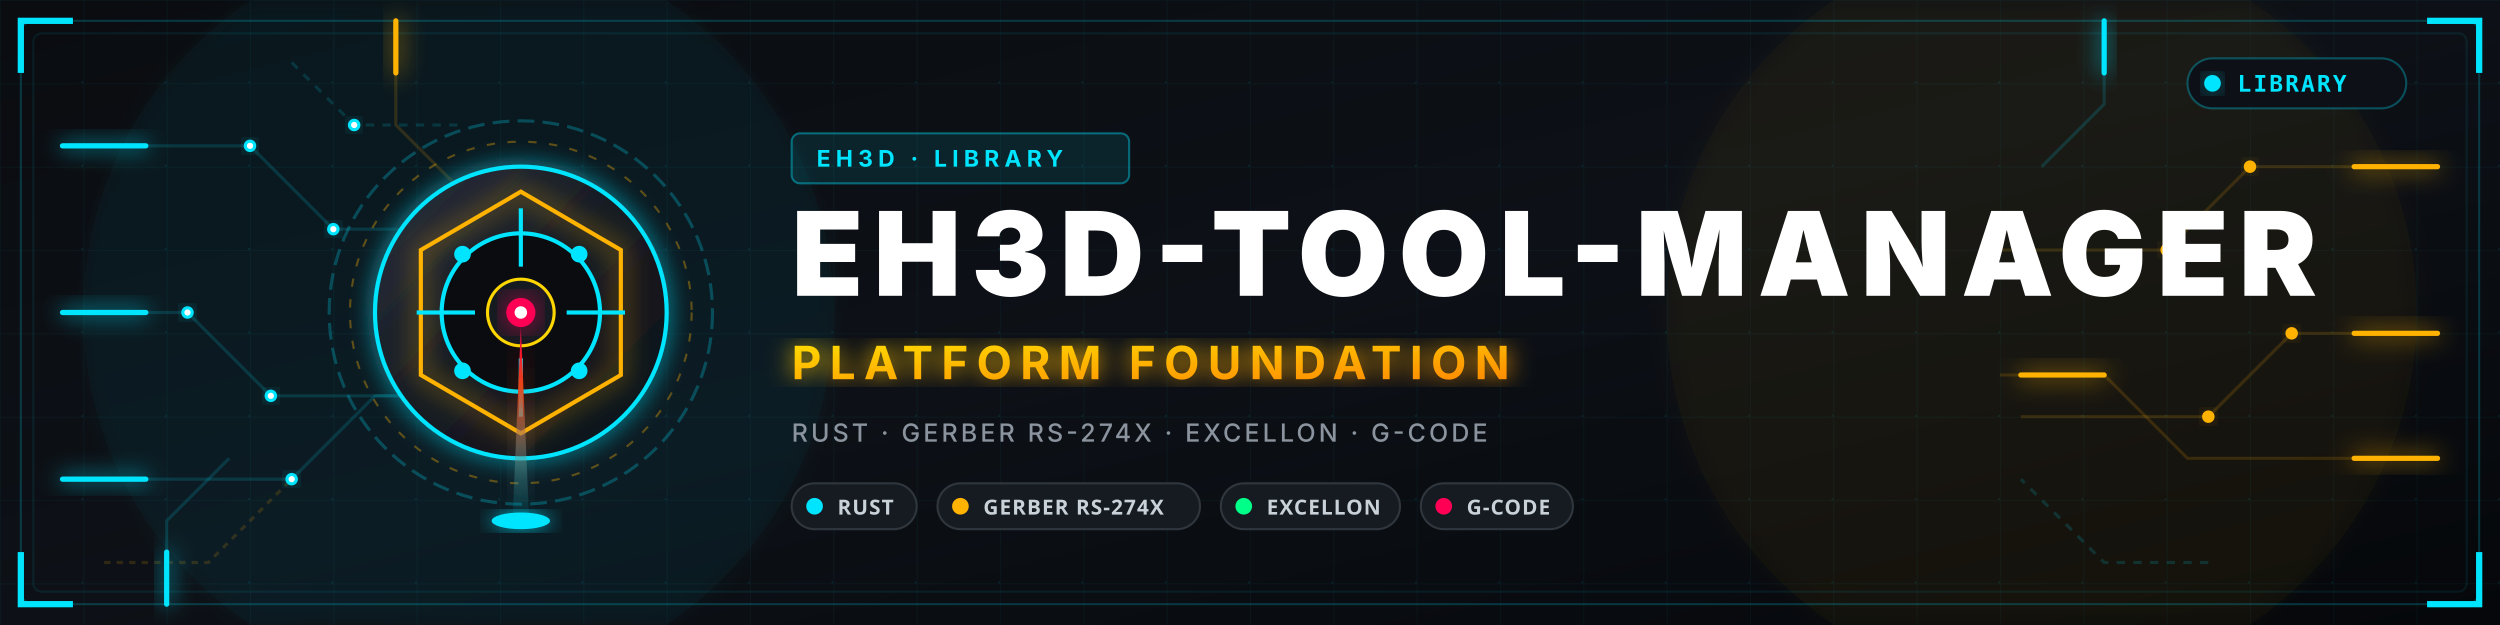
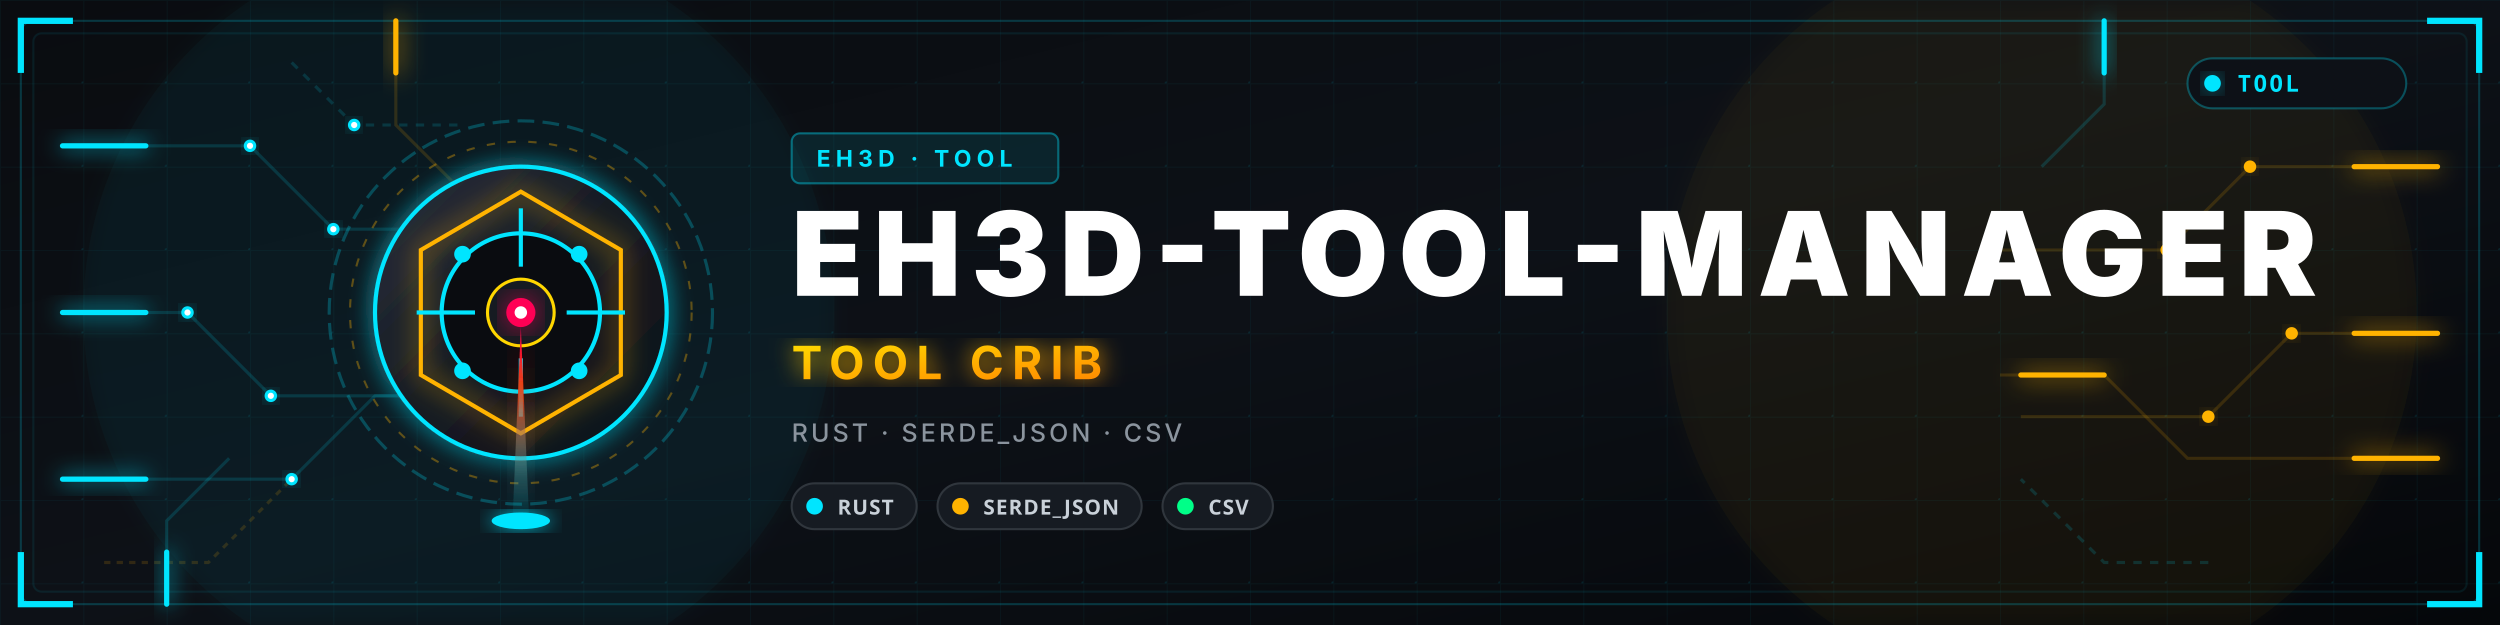
<svg xmlns="http://www.w3.org/2000/svg" viewBox="0 0 1200 300" width="100%" height="100%">
  <defs>
    <linearGradient id="bgGlow" x1="0%" y1="0%" x2="100%" y2="100%">
      <stop offset="0%" stop-color="#0A0C10" />
      <stop offset="50%" stop-color="#0D1117" />
      <stop offset="100%" stop-color="#05070A" />
    </linearGradient>
    <linearGradient id="cyanGlow" x1="0%" y1="0%" x2="100%" y2="0%">
      <stop offset="0%" stop-color="#00E5FF" stop-opacity="0.8" />
      <stop offset="100%" stop-color="#0088FF" stop-opacity="0.9" />
    </linearGradient>
    <linearGradient id="goldGlow" x1="0%" y1="0%" x2="100%" y2="100%">
      <stop offset="0%" stop-color="#FFD700" />
      <stop offset="100%" stop-color="#FF8C00" />
    </linearGradient>
    <linearGradient id="laserBeam" x1="0%" y1="0%" x2="0%" y2="100%">
      <stop offset="0%" stop-color="#FF0055" stop-opacity="1" />
      <stop offset="30%" stop-color="#FF3300" stop-opacity="0.9" />
      <stop offset="100%" stop-color="#00E5FF" stop-opacity="0" />
    </linearGradient>
    <linearGradient id="metalGradient" x1="0%" y1="0%" x2="100%" y2="100%">
      <stop offset="0%" stop-color="#2A303C" />
      <stop offset="50%" stop-color="#161B22" />
      <stop offset="100%" stop-color="#0D1117" />
    </linearGradient>
    <filter id="glowCyan" x="-20%" y="-20%" width="140%" height="140%">
      <feGaussianBlur stdDeviation="5" result="blur" />
      <feMerge>
        <feMergeNode in="blur" />
        <feMergeNode in="SourceGraphic" />
      </feMerge>
    </filter>
    <filter id="glowGold" x="-20%" y="-20%" width="140%" height="140%">
      <feGaussianBlur stdDeviation="6" result="blur" />
      <feMerge>
        <feMergeNode in="blur" />
        <feMergeNode in="SourceGraphic" />
      </feMerge>
    </filter>
    <filter id="glowLaser" x="-30%" y="-30%" width="160%" height="160%">
      <feGaussianBlur stdDeviation="8" result="blur" />
      <feMerge>
        <feMergeNode in="blur" />
        <feMergeNode in="SourceGraphic" />
      </feMerge>
    </filter>
    <pattern id="cyberGrid" width="40" height="40" patternUnits="userSpaceOnUse">
      <path d="M 40 0 L 0 0 0 40" fill="none" stroke="#00E5FF" stroke-opacity="0.04" stroke-width="1" />
      <circle cx="40" cy="40" r="1" fill="#00E5FF" fill-opacity="0.1" />
    </pattern>
    <g id="pcbNode">
      <circle cx="0" cy="0" r="3" fill="#00E5FF" filter="url(#glowCyan)" />
      <circle cx="0" cy="0" r="1.5" fill="#FFFFFF" />
    </g>
  </defs>
  <rect width="1200" height="300" fill="url(#bgGlow)" />
  <rect width="1200" height="300" fill="url(#cyberGrid)" />
  <circle cx="220" cy="150" r="180" fill="#00E5FF" fill-opacity="0.03" filter="url(#glowCyan)">
    <animate attributeName="fill-opacity" values="0.02;0.05;0.02" dur="6s" repeatCount="indefinite" />
  </circle>
  <circle cx="980" cy="150" r="180" fill="#FFB300" fill-opacity="0.03" filter="url(#glowGold)">
    <animate attributeName="fill-opacity" values="0.02;0.05;0.02" dur="6s" repeatCount="indefinite" />
  </circle>
  <rect x="10" y="10" width="1180" height="280" fill="none" stroke="#00E5FF" stroke-opacity="0.2" stroke-width="1" rx="6" />
  <rect x="16" y="16" width="1168" height="268" fill="none" stroke="#00E5FF" stroke-opacity="0.08" stroke-width="1" rx="4" />
  <path d="M 10 35 L 10 10 L 35 10" fill="none" stroke="#00E5FF" stroke-width="3">
    <animate attributeName="stroke-opacity" values="0.6;1;0.6" dur="3s" repeatCount="indefinite" />
  </path>
  <path d="M 1190 35 L 1190 10 L 1165 10" fill="none" stroke="#00E5FF" stroke-width="3">
    <animate attributeName="stroke-opacity" values="0.6;1;0.6" dur="3s" repeatCount="indefinite" />
  </path>
  <path d="M 10 265 L 10 290 L 35 290" fill="none" stroke="#00E5FF" stroke-width="3">
    <animate attributeName="stroke-opacity" values="0.6;1;0.6" dur="3s" repeatCount="indefinite" />
  </path>
  <path d="M 1190 265 L 1190 290 L 1165 290" fill="none" stroke="#00E5FF" stroke-width="3">
    <animate attributeName="stroke-opacity" values="0.6;1;0.6" dur="3s" repeatCount="indefinite" />
  </path>
  <g stroke="#00E5FF" stroke-opacity="0.15" stroke-width="1.5" fill="none">
    <path d="M 30 70 L 120 70 L 160 110 L 240 110" />
    <path d="M 30 150 L 90 150 L 130 190 L 220 190" />
    <path d="M 30 230 L 140 230 L 180 190 L 210 190" />
    <path d="M 80 290 L 80 250 L 110 220" />
    <path d="M 190 10 L 190 60 L 220 90" stroke="#FFB300" stroke-opacity="0.15" />
    <path d="M 140 30 L 170 60 L 220 60" stroke-dasharray="4,4" />
    <path d="M 50 270 L 100 270 L 140 230" stroke="#FFB300" stroke-opacity="0.15" stroke-dasharray="3,3" />
  </g>
  <g fill="none" stroke-linecap="round" stroke-linejoin="round">
    <path d="M 30 70 L 120 70 L 160 110 L 240 110" stroke="#00E5FF" stroke-width="2.5" stroke-dasharray="40, 240" filter="url(#glowCyan)">
      <animate attributeName="stroke-dashoffset" values="280;0" dur="3s" repeatCount="indefinite" />
    </path>
    <path d="M 30 150 L 90 150 L 130 190 L 220 190" stroke="#00E5FF" stroke-width="2.5" stroke-dasharray="40, 220" filter="url(#glowCyan)">
      <animate attributeName="stroke-dashoffset" values="260;0" dur="3.5s" repeatCount="indefinite" />
    </path>
    <path d="M 30 230 L 140 230 L 180 190 L 210 190" stroke="#00E5FF" stroke-width="2.5" stroke-dasharray="40, 230" filter="url(#glowCyan)">
      <animate attributeName="stroke-dashoffset" values="270;0" dur="3.2s" repeatCount="indefinite" />
    </path>
    <path d="M 80 290 L 80 250 L 110 220" stroke="#00E5FF" stroke-width="2.5" stroke-dasharray="25, 100" filter="url(#glowCyan)">
      <animate attributeName="stroke-dashoffset" values="125;0" dur="2.5s" repeatCount="indefinite" />
    </path>
    <path d="M 190 10 L 190 60 L 220 90" stroke="#FFB300" stroke-width="2.5" stroke-dasharray="25, 90" filter="url(#glowGold)">
      <animate attributeName="stroke-dashoffset" values="115;0" dur="2.8s" repeatCount="indefinite" />
    </path>
  </g>
  <use href="#pcbNode" x="120" y="70" />
  <use href="#pcbNode" x="160" y="110" />
  <use href="#pcbNode" x="90" y="150" />
  <use href="#pcbNode" x="130" y="190" />
  <use href="#pcbNode" x="140" y="230" />
  <use href="#pcbNode" x="170" y="60" />
  <g stroke="#FFB300" stroke-opacity="0.15" stroke-width="1.5" fill="none">
    <path d="M 1170 80 L 1080 80 L 1040 120 L 960 120" />
    <path d="M 1170 160 L 1100 160 L 1060 200 L 970 200" />
    <path d="M 1170 220 L 1050 220 L 1010 180 M 1010 180 L 960 180" />
    <path d="M 1010 10 L 1010 50 L 980 80" stroke="#00E5FF" stroke-opacity="0.15" />
    <path d="M 1060 270 L 1010 270 L 970 230" stroke="#00E5FF" stroke-opacity="0.15" stroke-dasharray="4,4" />
  </g>
  <g fill="none" stroke-linecap="round" stroke-linejoin="round">
    <path d="M 1170 80 L 1080 80 L 1040 120 L 960 120" stroke="#FFB300" stroke-width="2.5" stroke-dasharray="40, 230" filter="url(#glowGold)">
      <animate attributeName="stroke-dashoffset" values="0;270" dur="3.5s" repeatCount="indefinite" />
    </path>
    <path d="M 1170 160 L 1100 160 L 1060 200 L 970 200" stroke="#FFB300" stroke-width="2.5" stroke-dasharray="40, 240" filter="url(#glowGold)">
      <animate attributeName="stroke-dashoffset" values="0;280" dur="3.8s" repeatCount="indefinite" />
    </path>
    <path d="M 1170 220 L 1050 220 L 1010 180 M 1010 180 L 960 180" stroke="#FFB300" stroke-width="2.5" stroke-dasharray="40, 250" filter="url(#glowGold)">
      <animate attributeName="stroke-dashoffset" values="0;290" dur="4s" repeatCount="indefinite" />
    </path>
    <path d="M 1010 10 L 1010 50 L 980 80" stroke="#00E5FF" stroke-width="2.5" stroke-dasharray="25, 95" filter="url(#glowCyan)">
      <animate attributeName="stroke-dashoffset" values="0;120" dur="2.6s" repeatCount="indefinite" />
    </path>
  </g>
  <circle cx="1080" cy="80" r="3" fill="#FFB300" filter="url(#glowGold)" />
  <circle cx="1040" cy="120" r="3" fill="#FFB300" filter="url(#glowGold)" />
  <circle cx="1100" cy="160" r="3" fill="#FFB300" filter="url(#glowGold)" />
  <circle cx="1060" cy="200" r="3" fill="#FFB300" filter="url(#glowGold)" />
  <g transform="translate(250, 150)">
    <g>
      <circle cx="0" cy="0" r="92" fill="none" stroke="#00E5FF" stroke-opacity="0.25" stroke-width="1.5" stroke-dasharray="8,4" />
      <circle cx="0" cy="0" r="82" fill="none" stroke="#FFB300" stroke-opacity="0.35" stroke-width="1" stroke-dasharray="4,6" />
      <animateTransform attributeName="transform" type="rotate" from="0 0 0" to="360 0 0" dur="25s" repeatCount="indefinite" />
    </g>
    <circle cx="0" cy="0" r="70" fill="url(#metalGradient)" stroke="#00E5FF" stroke-width="2" filter="url(#glowCyan)" />
    <g>
      <polygon points="0,-58 48,-30 48,30 0,58 -48,30 -48,-30" fill="none" stroke="#FFB300" stroke-width="2" filter="url(#glowGold)" />
      <animateTransform attributeName="transform" type="rotate" from="360 0 0" to="0 0 0" dur="18s" repeatCount="indefinite" />
    </g>
    <circle cx="0" cy="0" r="38" fill="#0A0C10" stroke="#00E5FF" stroke-width="2" />
    <line x1="-50" y1="0" x2="-22" y2="0" stroke="#00E5FF" stroke-width="2" />
    <line x1="22" y1="0" x2="50" y2="0" stroke="#00E5FF" stroke-width="2" />
    <line x1="0" y1="-50" x2="0" y2="-22" stroke="#00E5FF" stroke-width="2" />
    <line x1="0" y1="22" x2="0" y2="50" stroke="#00E5FF" stroke-width="2" />
    <circle cx="0" cy="0" r="16" fill="#161B22" stroke="#FFD700" stroke-width="1.5" />
    <circle cx="0" cy="0" r="7" fill="#FF0055" filter="url(#glowLaser)">
      <animate attributeName="opacity" values="0.5;1;0.5" dur="1.5s" repeatCount="indefinite" />
    </circle>
    <circle cx="0" cy="0" r="3" fill="#FFFFFF" />
    <g>
      <circle cx="-28" cy="-28" r="4" fill="#00E5FF" />
      <circle cx="28" cy="-28" r="4" fill="#00E5FF" />
      <circle cx="-28" cy="28" r="4" fill="#00E5FF" />
      <circle cx="28" cy="28" r="4" fill="#00E5FF" />
      <animateTransform attributeName="transform" type="scale" values="1;1.05;1" dur="2s" repeatCount="indefinite" additive="sum" />
    </g>
  </g>
  <path d="M 250 157 L 246 250 L 254 250 Z" fill="url(#laserBeam)" filter="url(#glowLaser)">
    <animate attributeName="opacity" values="0.3;1;0.3" dur="1.2s" repeatCount="indefinite" />
  </path>
  <ellipse cx="250" cy="250" rx="14" ry="4" fill="#00E5FF" filter="url(#glowCyan)">
    <animate attributeName="rx" values="10;18;10" dur="1.2s" repeatCount="indefinite" />
    <animate attributeName="opacity" values="0.4;1;0.4" dur="1.2s" repeatCount="indefinite" />
  </ellipse>
  <g transform="translate(380, 0)">
    <g transform="translate(0, 82)">
-       <rect x="0" y="-18" width="162" height="24" rx="4" fill="#00E5FF" fill-opacity="0.1" stroke="#00E5FF" stroke-opacity="0.4" stroke-width="1">
+       <rect x="0" y="-18" width="128" height="24" rx="4" fill="#00E5FF" fill-opacity="0.1" stroke="#00E5FF" stroke-opacity="0.4" stroke-width="1">
        <animate attributeName="stroke-opacity" values="0.3;0.8;0.3" dur="4s" repeatCount="indefinite" />
      </rect>
-       <text x="12" y="-2" font-family="'Inter', 'Segoe UI', 'Roboto', sans-serif" font-weight="700" font-size="11" fill="#00E5FF" letter-spacing="2.5">EH3D · LIBRARY</text>
+       <text x="12" y="-2" font-family="'Inter', 'Segoe UI', 'Roboto', sans-serif" font-weight="700" font-size="11" fill="#00E5FF" letter-spacing="2.5">EH3D · TOOL</text>
    </g>
    <text x="0" y="142" font-family="'Inter', 'Segoe UI', 'Roboto', sans-serif" font-weight="900" font-size="56" fill="#FFFFFF" letter-spacing="5">EH3D-TOOL-MANAGER</text>
-     <text x="0" y="182" font-family="'Inter', 'Segoe UI', 'Roboto', sans-serif" font-weight="700" font-size="22" fill="url(#goldGlow)" letter-spacing="4" filter="url(#glowGold)">PLATFORM FOUNDATION</text>
-     <text x="0" y="212" font-family="'Inter', 'Segoe UI', 'Roboto', sans-serif" font-weight="500" font-size="12" fill="#8B949E" letter-spacing="1.5">RUST · GERBER RS-274X · EXCELLON · G-CODE</text>
+     <text x="0" y="182" font-family="'Inter', 'Segoe UI', 'Roboto', sans-serif" font-weight="700" font-size="22" fill="url(#goldGlow)" letter-spacing="4" filter="url(#glowGold)">TOOL CRIB</text>
+     <text x="0" y="212" font-family="'Inter', 'Segoe UI', 'Roboto', sans-serif" font-weight="500" font-size="12" fill="#8B949E" letter-spacing="1.5">RUST · SERDE_JSON · CSV</text>
    <g transform="translate(0, 232)">
      <rect x="0" y="0" width="60" height="22" rx="11" fill="#161B22" stroke="#30363D" stroke-width="1" />
      <circle cx="11" cy="11" r="4" fill="#00E5FF">
        <animate attributeName="opacity" values="0.5;1;0.5" dur="2.0s" repeatCount="indefinite" />
      </circle>
      <text x="22" y="15" font-family="sans-serif" font-weight="600" font-size="10" fill="#C9D1D9" letter-spacing="0.5">RUST</text>
-       <rect x="70" y="0" width="126" height="22" rx="11" fill="#161B22" stroke="#30363D" stroke-width="1" />
+       <rect x="70" y="0" width="98" height="22" rx="11" fill="#161B22" stroke="#30363D" stroke-width="1" />
      <circle cx="81" cy="11" r="4" fill="#FFB300">
        <animate attributeName="opacity" values="0.5;1;0.5" dur="2.2s" repeatCount="indefinite" />
      </circle>
-       <text x="92" y="15" font-family="sans-serif" font-weight="600" font-size="10" fill="#C9D1D9" letter-spacing="0.5">GERBER RS-274X</text>
-       <rect x="206" y="0" width="86" height="22" rx="11" fill="#161B22" stroke="#30363D" stroke-width="1" />
-       <circle cx="217" cy="11" r="4" fill="#00FF88">
+       <text x="92" y="15" font-family="sans-serif" font-weight="600" font-size="10" fill="#C9D1D9" letter-spacing="0.5">SERDE_JSON</text>
+       <rect x="178" y="0" width="53" height="22" rx="11" fill="#161B22" stroke="#30363D" stroke-width="1" />
+       <circle cx="189" cy="11" r="4" fill="#00FF88">
        <animate attributeName="opacity" values="0.5;1;0.5" dur="2.4s" repeatCount="indefinite" />
      </circle>
-       <text x="228" y="15" font-family="sans-serif" font-weight="600" font-size="10" fill="#C9D1D9" letter-spacing="0.5">EXCELLON</text>
-       <rect x="302" y="0" width="73" height="22" rx="11" fill="#161B22" stroke="#30363D" stroke-width="1" />
-       <circle cx="313" cy="11" r="4" fill="#FF0055">
-         <animate attributeName="opacity" values="0.5;1;0.5" dur="2.6s" repeatCount="indefinite" />
-       </circle>
-       <text x="324" y="15" font-family="sans-serif" font-weight="600" font-size="10" fill="#C9D1D9" letter-spacing="0.5">G-CODE</text>
+       <text x="200" y="15" font-family="sans-serif" font-weight="600" font-size="10" fill="#C9D1D9" letter-spacing="0.5">CSV</text>
    </g>
  </g>
  <g transform="translate(1060, 42)">
    <rect x="-10" y="-14" width="105" height="24" rx="12" fill="#0D1117" stroke="#00E5FF" stroke-opacity="0.3" stroke-width="1" />
    <circle cx="2" cy="-2" r="4" fill="#00E5FF" filter="url(#glowGold)">
      <animate attributeName="opacity" values="0.3;1;0.3" dur="1.5s" repeatCount="indefinite" />
    </circle>
-     <text x="14" y="2" font-family="monospace" font-weight="700" font-size="11" fill="#00E5FF" letter-spacing="1">LIBRARY</text>
+     <text x="14" y="2" font-family="monospace" font-weight="700" font-size="11" fill="#00E5FF" letter-spacing="1">TOOL</text>
  </g>
</svg>
